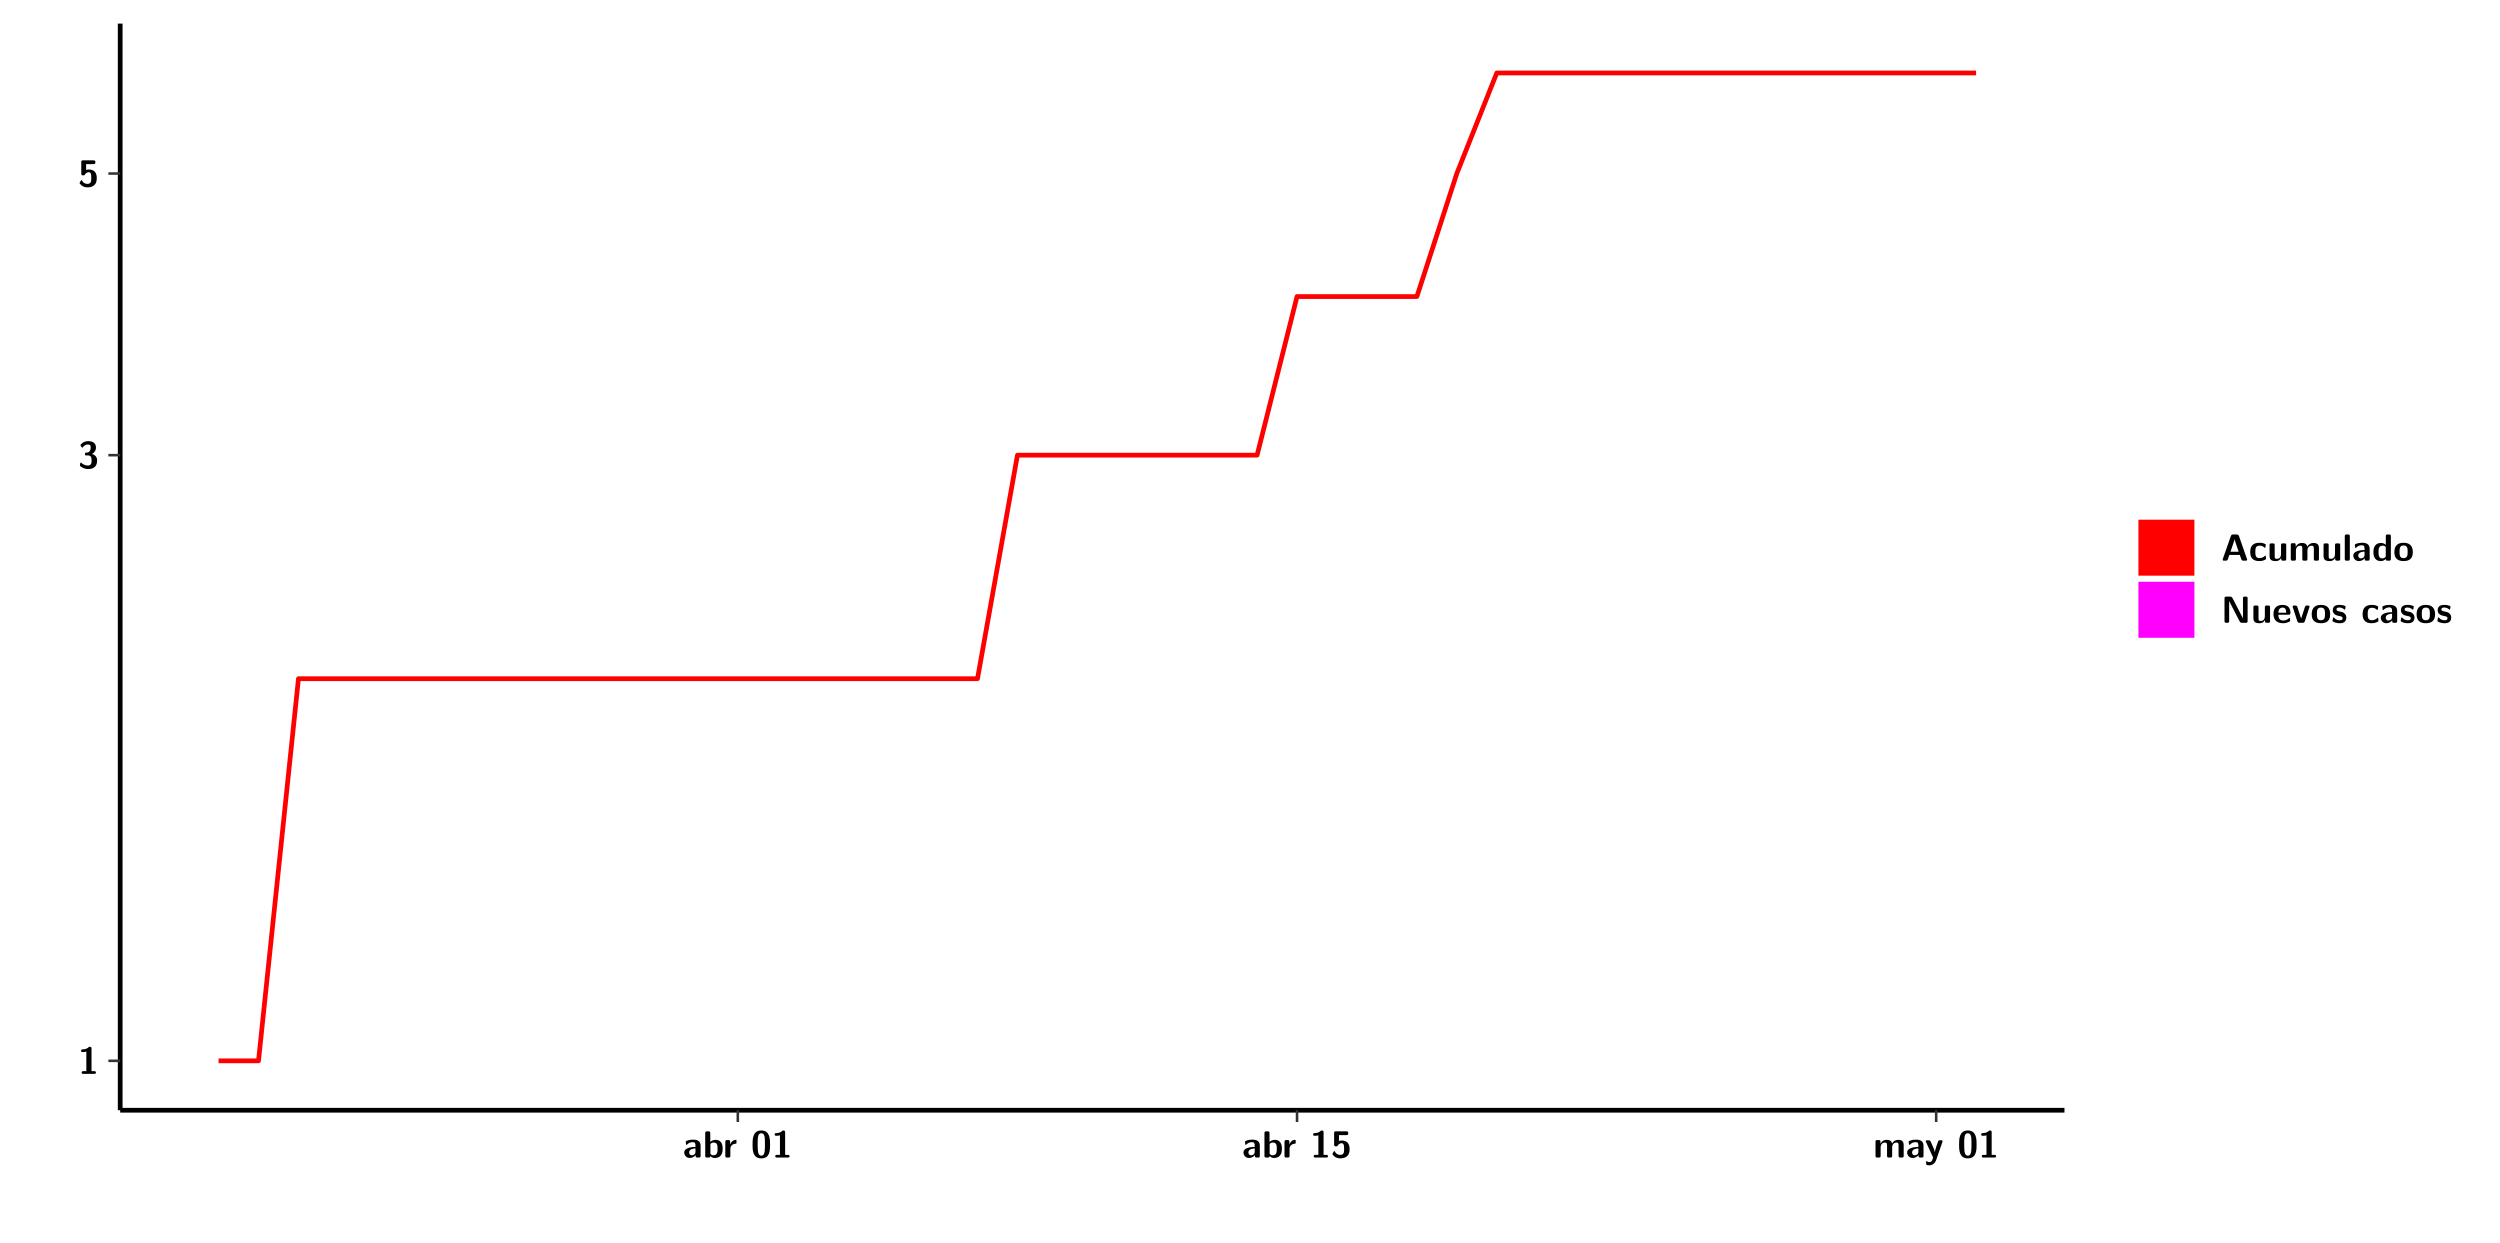
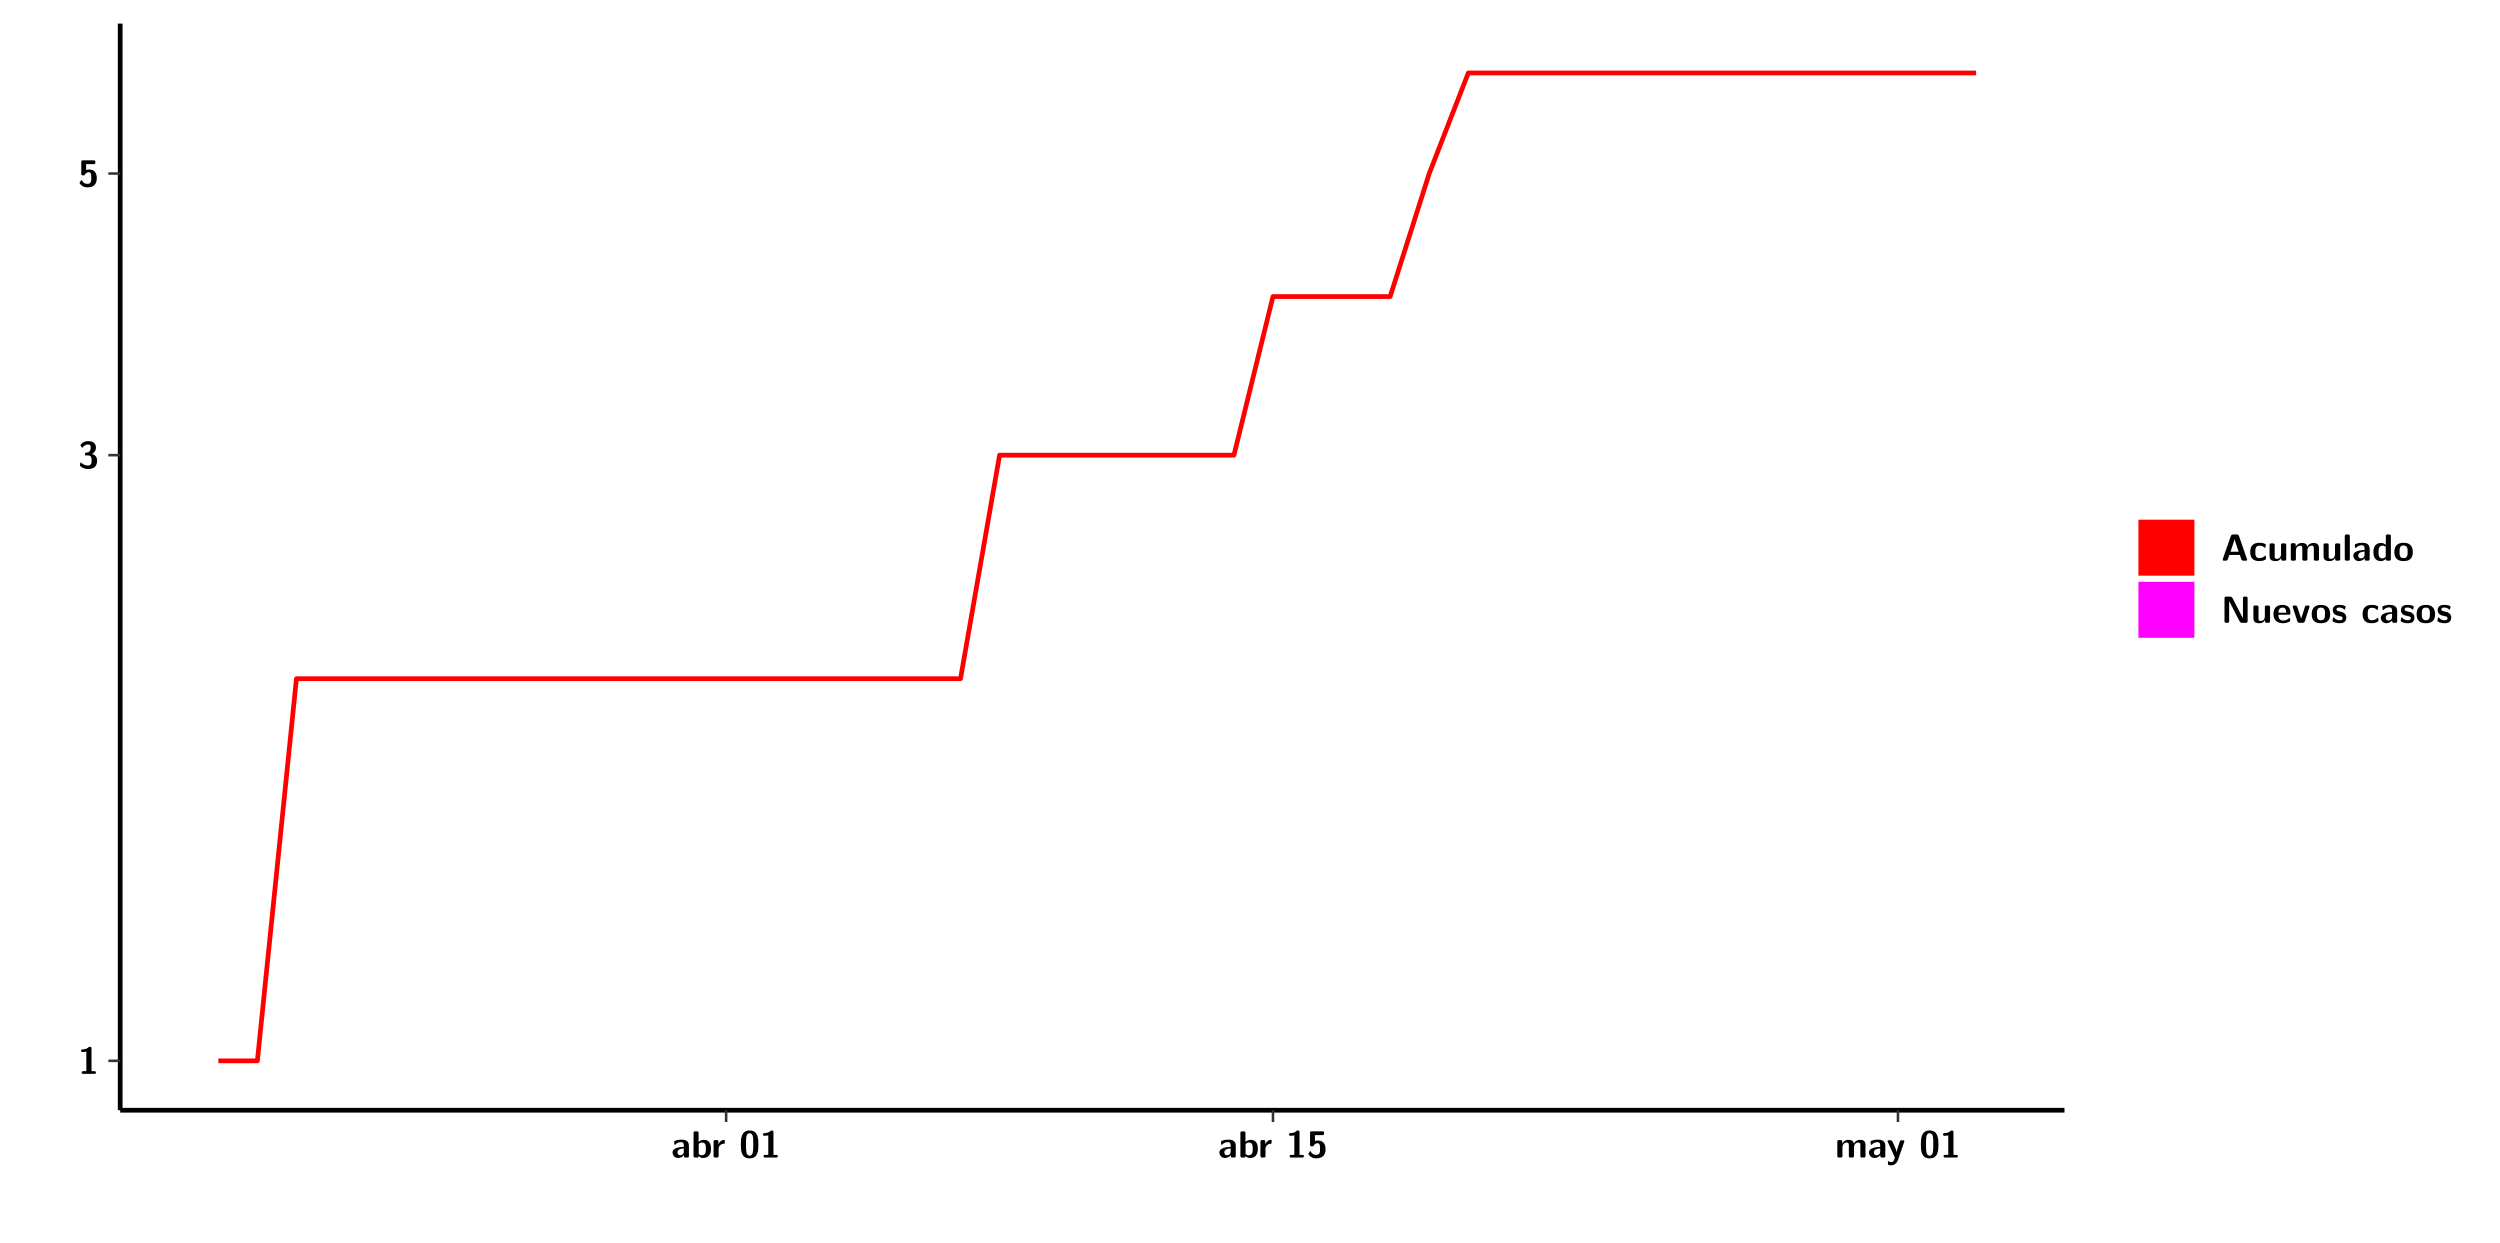
<svg xmlns="http://www.w3.org/2000/svg" xmlns:xlink="http://www.w3.org/1999/xlink" width="579.653pt" height="288pt" viewBox="0 0 579.653 288" version="1.1">
  <defs>
    <g>
      <symbol overflow="visible" id="glyph0-0">
        <path style="stroke:none;" d="" />
      </symbol>
      <symbol overflow="visible" id="glyph0-1">
        <path style="stroke:none;" d="M 3.109 -5.859 C 3.109 -6.016 3.109 -6.281 2.719 -6.281 C 2.547 -6.281 2.516 -6.266 2.406 -6.156 C 2.25 -6.016 1.922 -5.688 1.047 -5.672 C 0.891 -5.672 0.672 -5.609 0.672 -5.359 C 0.672 -5.047 0.969 -5.047 1.094 -5.047 C 1.344 -5.047 1.656 -5.078 1.906 -5.156 L 1.906 -0.625 L 1.234 -0.625 C 1.109 -0.625 0.812 -0.625 0.812 -0.312 C 0.812 0 1.109 0 1.234 0 L 3.719 0 C 3.828 0 4.141 0 4.141 -0.312 C 4.141 -0.625 3.828 -0.625 3.719 -0.625 L 3.109 -0.625 Z M 3.109 -5.859 " />
      </symbol>
      <symbol overflow="visible" id="glyph0-2">
        <path style="stroke:none;" d="M 0.844 -4.859 C 0.906 -4.766 0.953 -4.766 0.969 -4.766 C 1.031 -4.766 1.047 -4.797 1.094 -4.859 C 1.547 -5.5 2.172 -5.5 2.281 -5.5 C 2.844 -5.5 2.922 -5.203 2.922 -4.781 C 2.922 -4.656 2.922 -4.234 2.641 -3.906 C 2.438 -3.656 2.219 -3.641 1.953 -3.625 C 1.859 -3.609 1.688 -3.609 1.672 -3.578 C 1.609 -3.562 1.609 -3.5 1.609 -3.359 L 1.609 -3.203 C 1.609 -2.984 1.609 -2.969 1.844 -2.969 L 2.219 -2.969 C 3.031 -2.969 3.125 -2.469 3.125 -1.797 C 3.125 -1.203 3.062 -0.625 2.266 -0.625 C 1.984 -0.625 1.328 -0.688 0.75 -1.25 C 0.672 -1.328 0.656 -1.328 0.625 -1.328 C 0.531 -1.328 0.516 -1.25 0.516 -1.234 C 0.516 -1.234 0.406 -0.672 0.406 -0.625 C 0.406 -0.516 1.156 0.188 2.312 0.188 C 3.812 0.188 4.406 -0.609 4.406 -1.781 C 4.406 -2.562 3.984 -3.109 3.203 -3.297 C 3.906 -3.688 4.141 -4.266 4.141 -4.766 C 4.141 -6.156 2.891 -6.281 2.328 -6.281 C 1.125 -6.281 0.531 -5.422 0.531 -5.344 C 0.531 -5.297 0.594 -5.219 0.594 -5.219 Z M 0.844 -4.859 " />
      </symbol>
      <symbol overflow="visible" id="glyph0-3">
        <path style="stroke:none;" d="M 1.859 -5.203 L 3.578 -5.203 C 4 -5.203 4 -5.406 4 -5.641 C 4 -5.875 4 -6.078 3.578 -6.078 L 1.141 -6.078 C 0.875 -6.078 0.734 -6.031 0.734 -5.688 L 0.734 -3 C 0.734 -2.609 0.922 -2.594 1.172 -2.594 C 1.391 -2.594 1.469 -2.594 1.594 -2.812 C 1.812 -3.141 2.109 -3.328 2.469 -3.328 C 3.047 -3.328 3.047 -2.656 3.047 -1.969 C 3.047 -1.297 3.047 -0.625 2.125 -0.625 C 1.844 -0.625 1.25 -0.703 0.906 -1.406 C 0.875 -1.453 0.844 -1.5 0.781 -1.5 C 0.719 -1.5 0.703 -1.469 0.656 -1.391 C 0.531 -1.188 0.328 -0.891 0.328 -0.828 C 0.328 -0.75 0.891 0.188 2.141 0.188 C 3.562 0.188 4.328 -0.516 4.328 -1.938 C 4.328 -3.094 3.844 -3.953 2.5 -3.953 C 2.281 -3.953 2.078 -3.922 1.859 -3.844 Z M 1.859 -5.203 " />
      </symbol>
      <symbol overflow="visible" id="glyph0-4">
        <path style="stroke:none;" d="M 4.062 -2.766 C 4.062 -4.156 2.734 -4.156 2.297 -4.156 C 1.891 -4.156 1.453 -4.125 0.859 -3.891 C 0.672 -3.797 0.625 -3.781 0.625 -3.688 C 0.625 -3.625 0.688 -3.109 0.688 -3.047 C 0.703 -2.984 0.75 -2.938 0.812 -2.938 C 0.844 -2.938 0.875 -2.969 0.906 -3 C 1.281 -3.391 1.719 -3.578 2.266 -3.578 C 2.734 -3.578 2.875 -3.297 2.875 -2.781 L 2.875 -2.469 C 2.562 -2.469 0.266 -2.453 0.266 -1.172 C 0.266 -0.547 0.766 0.094 1.531 0.094 C 1.828 0.094 2.484 0.016 2.906 -0.594 L 2.906 -0.422 C 2.906 -0.141 2.969 0 3.328 0 L 3.641 0 C 3.984 0 4.062 -0.109 4.062 -0.422 Z M 2.875 -1.344 C 2.875 -0.531 2.047 -0.531 2.016 -0.531 C 1.641 -0.531 1.406 -0.844 1.406 -1.188 C 1.406 -2.047 2.625 -2.109 2.875 -2.109 Z M 2.875 -1.344 " />
      </symbol>
      <symbol overflow="visible" id="glyph0-5">
        <path style="stroke:none;" d="M 1.703 -5.656 C 1.703 -5.938 1.641 -6.078 1.281 -6.078 L 0.953 -6.078 C 0.641 -6.078 0.531 -5.984 0.531 -5.656 L 0.531 -0.422 C 0.531 -0.109 0.625 0 0.953 0 L 1.312 0 C 1.453 0 1.719 0 1.734 -0.344 C 2.125 0.094 2.578 0.094 2.719 0.094 C 4.578 0.094 4.578 -1.594 4.578 -2.031 C 4.578 -2.453 4.578 -4.109 2.938 -4.109 C 2.219 -4.109 1.781 -3.703 1.703 -3.625 Z M 1.734 -3.172 C 1.844 -3.281 2.109 -3.484 2.5 -3.484 C 3.391 -3.484 3.391 -2.672 3.391 -2.016 C 3.391 -1.375 3.391 -0.531 2.406 -0.531 C 2.047 -0.531 1.828 -0.75 1.734 -0.875 Z M 1.734 -3.172 " />
      </symbol>
      <symbol overflow="visible" id="glyph0-6">
        <path style="stroke:none;" d="M 1.703 -2.016 C 1.703 -2.844 2.391 -3.188 2.938 -3.219 C 3.109 -3.234 3.125 -3.234 3.125 -3.469 L 3.125 -3.875 C 3.125 -4.047 3.125 -4.109 2.969 -4.109 C 2.719 -4.109 2.078 -4.031 1.672 -3.078 L 1.656 -3.078 L 1.656 -3.641 C 1.656 -3.922 1.594 -4.062 1.234 -4.062 L 0.953 -4.062 C 0.641 -4.062 0.531 -3.969 0.531 -3.641 L 0.531 -0.422 C 0.531 -0.109 0.625 0 0.953 0 L 1.281 0 C 1.609 0 1.703 -0.109 1.703 -0.422 Z M 1.703 -2.016 " />
      </symbol>
      <symbol overflow="visible" id="glyph0-7">
        <path style="stroke:none;" d="M 4.438 -3 C 4.438 -4.203 4.438 -6.281 2.406 -6.281 C 0.375 -6.281 0.375 -4.219 0.375 -3 C 0.375 -1.812 0.375 0.188 2.406 0.188 C 4.438 0.188 4.438 -1.781 4.438 -3 Z M 2.406 -0.438 C 1.75 -0.438 1.656 -1.25 1.625 -1.484 C 1.562 -1.953 1.562 -2.766 1.562 -3.125 C 1.562 -3.641 1.562 -4.203 1.625 -4.641 C 1.641 -4.875 1.734 -5.641 2.406 -5.641 C 3.047 -5.641 3.156 -4.906 3.188 -4.734 C 3.25 -4.281 3.25 -3.594 3.25 -3.125 C 3.25 -2.625 3.25 -1.953 3.188 -1.469 C 3.156 -1.234 3.062 -0.438 2.406 -0.438 Z M 2.406 -0.438 " />
      </symbol>
      <symbol overflow="visible" id="glyph0-8">
        <path style="stroke:none;" d="M 7.062 -2.844 C 7.062 -3.75 6.672 -4.109 5.781 -4.109 C 5.156 -4.109 4.688 -3.828 4.359 -3.25 C 4.219 -4.078 3.484 -4.109 3.109 -4.109 C 2.938 -4.109 2.578 -4.109 2.188 -3.828 C 1.906 -3.625 1.734 -3.344 1.672 -3.203 L 1.672 -3.641 C 1.672 -3.922 1.609 -4.062 1.25 -4.062 L 0.953 -4.062 C 0.625 -4.062 0.531 -3.969 0.531 -3.641 L 0.531 -0.422 C 0.531 -0.109 0.625 0 0.953 0 L 1.297 0 C 1.625 0 1.719 -0.109 1.719 -0.422 L 1.719 -2.359 C 1.719 -3.141 2.25 -3.484 2.688 -3.484 C 3.109 -3.484 3.203 -3.297 3.203 -2.828 L 3.203 -0.422 C 3.203 -0.109 3.297 0 3.625 0 L 3.969 0 C 4.297 0 4.391 -0.109 4.391 -0.422 L 4.391 -2.359 C 4.391 -3.141 4.922 -3.484 5.359 -3.484 C 5.781 -3.484 5.875 -3.297 5.875 -2.828 L 5.875 -0.422 C 5.875 -0.109 5.969 0 6.297 0 L 6.641 0 C 6.984 0 7.062 -0.109 7.062 -0.422 Z M 7.062 -2.844 " />
      </symbol>
      <symbol overflow="visible" id="glyph0-9">
        <path style="stroke:none;" d="M 4.109 -3.609 C 4.141 -3.719 4.141 -3.734 4.141 -3.781 C 4.141 -4.016 3.906 -4.016 3.797 -4.016 L 3.609 -4.016 C 3.469 -4.016 3.266 -4.016 3.141 -3.812 C 3.109 -3.766 2.406 -1.828 2.359 -1.25 L 2.344 -1.25 C 2.312 -1.672 1.953 -2.484 1.562 -3.328 C 1.328 -3.891 1.266 -4.016 0.828 -4.016 L 0.594 -4.016 C 0.469 -4.016 0.25 -4.016 0.25 -3.781 C 0.25 -3.75 0.281 -3.688 0.297 -3.641 L 1.953 0 C 1.891 0.188 1.859 0.281 1.828 0.375 C 1.734 0.656 1.578 1.047 1.109 1.047 C 0.812 1.047 0.609 0.922 0.516 0.875 C 0.469 0.844 0.453 0.828 0.422 0.828 C 0.391 0.828 0.312 0.859 0.312 0.969 C 0.312 1.031 0.375 1.641 0.391 1.672 C 0.469 1.781 0.953 1.797 1.094 1.797 C 2.172 1.797 2.609 0.766 2.672 0.547 Z M 4.109 -3.609 " />
      </symbol>
      <symbol overflow="visible" id="glyph0-10">
        <path style="stroke:none;" d="M 4.156 -5.703 C 4.031 -6.078 3.766 -6.078 3.594 -6.078 L 2.828 -6.078 C 2.641 -6.078 2.391 -6.078 2.266 -5.703 L 0.406 -0.406 C 0.375 -0.297 0.375 -0.281 0.375 -0.234 C 0.375 0 0.594 0 0.703 0 L 1.031 0 C 1.188 0 1.453 0 1.578 -0.344 L 1.922 -1.328 L 4.344 -1.328 L 4.641 -0.484 C 4.75 -0.172 4.812 0 5.234 0 L 5.703 0 C 5.828 0 6.047 0 6.047 -0.234 C 6.047 -0.281 6.047 -0.297 6 -0.406 Z M 2.812 -3.938 C 2.938 -4.328 3.062 -4.656 3.125 -4.969 L 3.141 -4.969 C 3.188 -4.766 3.188 -4.75 3.25 -4.547 L 4.078 -2.078 L 2.188 -2.078 Z M 2.812 -3.938 " />
      </symbol>
      <symbol overflow="visible" id="glyph0-11">
        <path style="stroke:none;" d="M 4 -0.438 C 4 -0.531 3.969 -0.938 3.953 -1.047 C 3.953 -1.078 3.938 -1.172 3.844 -1.172 C 3.812 -1.172 3.797 -1.172 3.703 -1.078 C 3.562 -0.953 3.141 -0.594 2.422 -0.594 C 1.516 -0.594 1.516 -1.469 1.516 -2.031 C 1.516 -2.75 1.562 -3.484 2.453 -3.484 C 3.031 -3.484 3.266 -3.344 3.578 -3.078 C 3.688 -2.984 3.703 -2.984 3.734 -2.984 C 3.828 -2.984 3.844 -3.062 3.844 -3.094 C 3.859 -3.172 3.953 -3.656 3.953 -3.703 C 3.953 -3.781 3.891 -3.812 3.75 -3.891 C 3.328 -4.078 3.062 -4.156 2.453 -4.156 C 1.141 -4.156 0.328 -3.547 0.328 -2.016 C 0.328 -0.562 1.078 0.094 2.406 0.094 C 2.641 0.094 3.172 0.094 3.75 -0.203 C 4 -0.344 4 -0.344 4 -0.438 Z M 4 -0.438 " />
      </symbol>
      <symbol overflow="visible" id="glyph0-12">
        <path style="stroke:none;" d="M 4.391 -3.594 C 4.391 -3.875 4.328 -4.016 3.969 -4.016 L 3.609 -4.016 C 3.281 -4.016 3.188 -3.906 3.188 -3.594 L 3.188 -1.516 C 3.188 -0.938 2.891 -0.438 2.266 -0.438 C 1.766 -0.438 1.719 -0.562 1.719 -1.031 L 1.719 -3.594 C 1.719 -3.875 1.656 -4.016 1.297 -4.016 L 0.953 -4.016 C 0.625 -4.016 0.531 -3.922 0.531 -3.594 L 0.531 -1.109 C 0.531 -0.172 1.031 0.094 1.953 0.094 C 2.188 0.094 2.812 0.094 3.219 -0.656 L 3.219 -0.422 C 3.219 -0.141 3.281 0 3.641 0 L 3.969 0 C 4.297 0 4.391 -0.109 4.391 -0.422 Z M 4.391 -3.594 " />
      </symbol>
      <symbol overflow="visible" id="glyph0-13">
        <path style="stroke:none;" d="M 1.703 -5.656 C 1.703 -5.938 1.641 -6.078 1.281 -6.078 L 0.953 -6.078 C 0.641 -6.078 0.531 -5.984 0.531 -5.656 L 0.531 -0.422 C 0.531 -0.109 0.625 0 0.953 0 L 1.281 0 C 1.609 0 1.703 -0.109 1.703 -0.422 Z M 1.703 -5.656 " />
      </symbol>
      <symbol overflow="visible" id="glyph0-14">
        <path style="stroke:none;" d="M 4.375 -5.656 C 4.375 -5.938 4.312 -6.078 3.953 -6.078 L 3.625 -6.078 C 3.297 -6.078 3.203 -5.969 3.203 -5.656 L 3.203 -3.672 C 2.812 -4.047 2.375 -4.109 2.109 -4.109 C 0.328 -4.109 0.328 -2.422 0.328 -2 C 0.328 -1.594 0.328 0.094 2.062 0.094 C 2.422 0.094 2.812 -0.016 3.188 -0.406 C 3.188 -0.094 3.297 0 3.609 0 L 3.953 0 C 4.281 0 4.375 -0.109 4.375 -0.422 Z M 3.188 -1.094 C 3.188 -0.953 3.188 -0.875 2.922 -0.688 C 2.703 -0.547 2.5 -0.531 2.406 -0.531 C 1.516 -0.531 1.516 -1.344 1.516 -2 C 1.516 -2.656 1.516 -3.484 2.5 -3.484 C 2.75 -3.484 2.984 -3.391 3.188 -3.203 Z M 3.188 -1.094 " />
      </symbol>
      <symbol overflow="visible" id="glyph0-15">
        <path style="stroke:none;" d="M 4.547 -1.969 C 4.547 -3.406 3.844 -4.156 2.406 -4.156 C 0.953 -4.156 0.266 -3.391 0.266 -1.969 C 0.266 -0.547 1.031 0.094 2.406 0.094 C 3.781 0.094 4.547 -0.531 4.547 -1.969 Z M 2.406 -0.594 C 1.469 -0.594 1.469 -1.375 1.469 -2.078 C 1.469 -2.75 1.469 -3.531 2.406 -3.531 C 3.344 -3.531 3.344 -2.766 3.344 -2.078 C 3.344 -1.391 3.344 -0.594 2.406 -0.594 Z M 2.406 -0.594 " />
      </symbol>
      <symbol overflow="visible" id="glyph0-16">
        <path style="stroke:none;" d="M 2.656 -5.734 C 2.469 -6.078 2.203 -6.078 2.031 -6.078 L 1.219 -6.078 C 0.906 -6.078 0.797 -5.984 0.797 -5.656 L 0.797 -0.422 C 0.797 -0.109 0.891 0 1.219 0 L 1.453 0 C 1.781 0 1.875 -0.109 1.875 -0.422 L 1.875 -5.016 L 1.891 -5.016 L 4.297 -0.344 C 4.484 0 4.75 0 4.922 0 L 5.734 0 C 6.062 0 6.156 -0.109 6.156 -0.422 L 6.156 -5.656 C 6.156 -5.938 6.094 -6.078 5.734 -6.078 L 5.5 -6.078 C 5.156 -6.078 5.078 -5.969 5.078 -5.656 L 5.078 -1.062 L 5.062 -1.062 Z M 2.656 -5.734 " />
      </symbol>
      <symbol overflow="visible" id="glyph0-17">
        <path style="stroke:none;" d="M 3.781 -1.875 C 3.984 -1.875 4.203 -1.891 4.203 -2.281 C 4.203 -3.406 3.672 -4.156 2.359 -4.156 C 0.969 -4.156 0.266 -3.375 0.266 -2.047 C 0.266 -0.609 1.109 0.094 2.484 0.094 C 2.812 0.094 3.312 0.047 3.891 -0.234 C 4.078 -0.328 4.141 -0.359 4.141 -0.469 C 4.141 -0.531 4.125 -0.781 4.109 -0.844 C 4.078 -1.125 4.062 -1.125 3.984 -1.125 C 3.953 -1.125 3.938 -1.125 3.844 -1.047 C 3.328 -0.594 2.797 -0.531 2.516 -0.531 C 1.531 -0.531 1.422 -1.312 1.391 -1.875 Z M 1.406 -2.344 C 1.422 -2.875 1.609 -3.531 2.359 -3.531 C 3.062 -3.531 3.203 -3.031 3.219 -2.344 Z M 1.406 -2.344 " />
      </symbol>
      <symbol overflow="visible" id="glyph0-18">
        <path style="stroke:none;" d="M 4.109 -3.609 C 4.141 -3.719 4.141 -3.75 4.141 -3.766 C 4.141 -4.016 3.922 -4.016 3.797 -4.016 L 3.609 -4.016 C 3.25 -4.016 3.141 -3.891 3.062 -3.641 L 2.203 -0.984 L 1.328 -3.641 C 1.266 -3.828 1.203 -4.016 0.781 -4.016 L 0.578 -4.016 C 0.453 -4.016 0.234 -4.016 0.234 -3.766 C 0.234 -3.75 0.234 -3.719 0.266 -3.609 L 1.312 -0.375 C 1.438 0 1.703 0 1.859 0 L 2.5 0 C 2.672 0 2.938 0 3.062 -0.375 Z M 4.109 -3.609 " />
      </symbol>
      <symbol overflow="visible" id="glyph0-19">
        <path style="stroke:none;" d="M 3.469 -1.234 C 3.469 -1.734 3.203 -2.031 3.047 -2.172 C 2.703 -2.484 2.391 -2.547 2.031 -2.609 C 1.547 -2.703 1.188 -2.766 1.188 -3.109 C 1.188 -3.469 1.484 -3.547 1.828 -3.547 C 2.406 -3.547 2.719 -3.328 2.953 -3.125 C 3.047 -3.047 3.062 -3.047 3.094 -3.047 C 3.188 -3.047 3.203 -3.125 3.203 -3.156 C 3.219 -3.219 3.312 -3.719 3.312 -3.766 C 3.312 -3.906 2.844 -4.031 2.75 -4.062 C 2.406 -4.156 2.125 -4.156 1.891 -4.156 C 1.5 -4.156 0.328 -4.156 0.328 -2.906 C 0.328 -2.484 0.516 -2.219 0.75 -2 C 1.062 -1.734 1.406 -1.672 1.906 -1.562 C 2.156 -1.531 2.609 -1.453 2.609 -1.062 C 2.609 -0.656 2.266 -0.594 1.922 -0.594 C 1.531 -0.594 1.047 -0.703 0.625 -1.188 C 0.594 -1.234 0.562 -1.266 0.516 -1.266 C 0.422 -1.266 0.406 -1.188 0.391 -1.125 C 0.375 -1.016 0.266 -0.516 0.266 -0.422 C 0.266 -0.266 0.922 -0.062 0.922 -0.047 C 1.406 0.094 1.766 0.094 1.922 0.094 C 2.359 0.094 3.469 0.062 3.469 -1.234 Z M 3.469 -1.234 " />
      </symbol>
    </g>
    <clipPath id="clip1">
      <path d="M 0 0 L 576.008 0 L 576.008 288 L 0 288 Z M 0 0 " />
    </clipPath>
    <clipPath id="clip2">
      <path d="M 27.867 5.477 L 478.672 5.477 L 478.672 257.414 L 27.867 257.414 Z M 27.867 5.477 " />
    </clipPath>
  </defs>
  <g id="surface1">
    <g clip-path="url(#clip1)" clip-rule="nonzero">
      <path style="fill-rule:nonzero;fill:rgb(100%,100%,100%);fill-opacity:1;stroke-width:0.598;stroke-linecap:round;stroke-linejoin:round;stroke:rgb(100%,100%,100%);stroke-opacity:1;stroke-miterlimit:10;" d="M 0 0 L 0 288.004 L 576.008 288.004 L 576.008 0 Z M 0 0 " transform="matrix(1,0,0,-1,0,288)" />
    </g>
    <g clip-path="url(#clip2)" clip-rule="nonzero">
      <path style=" stroke:none;fill-rule:nonzero;fill:rgb(100%,100%,100%);fill-opacity:1;" d="M 27.867 257.414 L 27.867 5.477 L 478.672 5.477 L 478.672 257.414 Z M 27.867 257.414 " />
    </g>
-     <path style="fill:none;stroke-width:1.096;stroke-linecap:butt;stroke-linejoin:round;stroke:rgb(100%,0%,0%);stroke-opacity:1;stroke-miterlimit:10;" d="M 50.672 42.031 L 59.938 42.031 L 69.203 130.641 L 226.645 130.641 L 235.91 182.469 L 291.473 182.469 L 300.734 219.242 L 328.523 219.242 L 337.777 247.766 L 347.043 271.078 L 458.18 271.078 " transform="matrix(1,0,0,-1,0,288)" />
+     <path style="fill:none;stroke-width:1.096;stroke-linecap:butt;stroke-linejoin:round;stroke:rgb(100%,0%,0%);stroke-opacity:1;stroke-miterlimit:10;" d="M 50.621 42.031 L 59.676 42.031 L 68.734 130.641 L 222.707 130.641 L 231.766 182.469 L 286.102 182.469 L 295.156 219.242 L 322.324 219.242 L 331.383 247.766 L 340.438 271.078 L 458.18 271.078 " transform="matrix(1,0,0,-1,0,288)" />
    <path style="fill:none;stroke-width:1.096;stroke-linecap:butt;stroke-linejoin:round;stroke:rgb(0%,0%,0%);stroke-opacity:1;stroke-miterlimit:10;" d="M 27.867 30.586 L 27.867 282.523 " transform="matrix(1,0,0,-1,0,288)" />
    <g style="fill:rgb(0%,0%,0%);fill-opacity:1;">
      <use xlink:href="#glyph0-1" x="18.112" y="248.986" />
    </g>
    <g style="fill:rgb(0%,0%,0%);fill-opacity:1;">
      <use xlink:href="#glyph0-2" x="18.112" y="108.563" />
    </g>
    <g style="fill:rgb(0%,0%,0%);fill-opacity:1;">
      <use xlink:href="#glyph0-3" x="18.112" y="43.258" />
    </g>
    <path style="fill:none;stroke-width:0.598;stroke-linecap:butt;stroke-linejoin:round;stroke:rgb(20%,20%,20%);stroke-opacity:1;stroke-miterlimit:10;" d="M 25.125 42.031 L 27.867 42.031 " transform="matrix(1,0,0,-1,0,288)" />
    <path style="fill:none;stroke-width:0.598;stroke-linecap:butt;stroke-linejoin:round;stroke:rgb(20%,20%,20%);stroke-opacity:1;stroke-miterlimit:10;" d="M 25.125 182.469 L 27.867 182.469 " transform="matrix(1,0,0,-1,0,288)" />
    <path style="fill:none;stroke-width:0.598;stroke-linecap:butt;stroke-linejoin:round;stroke:rgb(20%,20%,20%);stroke-opacity:1;stroke-miterlimit:10;" d="M 25.125 247.766 L 27.867 247.766 " transform="matrix(1,0,0,-1,0,288)" />
    <path style="fill:none;stroke-width:1.096;stroke-linecap:butt;stroke-linejoin:round;stroke:rgb(0%,0%,0%);stroke-opacity:1;stroke-miterlimit:10;" d="M 27.867 30.586 L 478.672 30.586 " transform="matrix(1,0,0,-1,0,288)" />
-     <path style="fill:none;stroke-width:0.598;stroke-linecap:butt;stroke-linejoin:round;stroke:rgb(20%,20%,20%);stroke-opacity:1;stroke-miterlimit:10;" d="M 171.07 27.848 L 171.07 30.586 " transform="matrix(1,0,0,-1,0,288)" />
-     <path style="fill:none;stroke-width:0.598;stroke-linecap:butt;stroke-linejoin:round;stroke:rgb(20%,20%,20%);stroke-opacity:1;stroke-miterlimit:10;" d="M 300.734 27.848 L 300.734 30.586 " transform="matrix(1,0,0,-1,0,288)" />
-     <path style="fill:none;stroke-width:0.598;stroke-linecap:butt;stroke-linejoin:round;stroke:rgb(20%,20%,20%);stroke-opacity:1;stroke-miterlimit:10;" d="M 448.922 27.848 L 448.922 30.586 " transform="matrix(1,0,0,-1,0,288)" />
+     <path style="fill:none;stroke-width:0.598;stroke-linecap:butt;stroke-linejoin:round;stroke:rgb(20%,20%,20%);stroke-opacity:1;stroke-miterlimit:10;" d="M 168.359 27.848 L 168.359 30.586 " transform="matrix(1,0,0,-1,0,288)" />
+     <path style="fill:none;stroke-width:0.598;stroke-linecap:butt;stroke-linejoin:round;stroke:rgb(20%,20%,20%);stroke-opacity:1;stroke-miterlimit:10;" d="M 295.156 27.848 L 295.156 30.586 " transform="matrix(1,0,0,-1,0,288)" />
+     <path style="fill:none;stroke-width:0.598;stroke-linecap:butt;stroke-linejoin:round;stroke:rgb(20%,20%,20%);stroke-opacity:1;stroke-miterlimit:10;" d="M 440.066 27.848 L 440.066 30.586 " transform="matrix(1,0,0,-1,0,288)" />
    <g style="fill:rgb(0%,0%,0%);fill-opacity:1;">
-       <use xlink:href="#glyph0-4" x="158.38" y="268.394" />
-       <use xlink:href="#glyph0-5" x="162.983" y="268.394" />
+       <use xlink:href="#glyph0-4" x="155.671" y="268.394" />
+       <use xlink:href="#glyph0-5" x="160.274" y="268.394" />
    </g>
    <g style="fill:rgb(0%,0%,0%);fill-opacity:1;">
-       <use xlink:href="#glyph0-6" x="167.639" y="268.394" />
+       <use xlink:href="#glyph0-6" x="164.921" y="268.394" />
    </g>
    <g style="fill:rgb(0%,0%,0%);fill-opacity:1;">
-       <use xlink:href="#glyph0-7" x="174.111" y="268.394" />
-       <use xlink:href="#glyph0-1" x="178.933" y="268.394" />
+       <use xlink:href="#glyph0-7" x="171.402" y="268.394" />
+       <use xlink:href="#glyph0-1" x="176.224" y="268.394" />
    </g>
    <g style="fill:rgb(0%,0%,0%);fill-opacity:1;">
-       <use xlink:href="#glyph0-4" x="288.044" y="268.394" />
-       <use xlink:href="#glyph0-5" x="292.647" y="268.394" />
+       <use xlink:href="#glyph0-4" x="282.465" y="268.394" />
+       <use xlink:href="#glyph0-5" x="287.068" y="268.394" />
    </g>
    <g style="fill:rgb(0%,0%,0%);fill-opacity:1;">
-       <use xlink:href="#glyph0-6" x="297.294" y="268.394" />
+       <use xlink:href="#glyph0-6" x="291.715" y="268.394" />
    </g>
    <g style="fill:rgb(0%,0%,0%);fill-opacity:1;">
-       <use xlink:href="#glyph0-1" x="303.775" y="268.394" />
-       <use xlink:href="#glyph0-3" x="308.597" y="268.394" />
+       <use xlink:href="#glyph0-1" x="298.196" y="268.394" />
+       <use xlink:href="#glyph0-3" x="303.018" y="268.394" />
    </g>
    <g style="fill:rgb(0%,0%,0%);fill-opacity:1;">
-       <use xlink:href="#glyph0-8" x="434.329" y="268.394" />
-       <use xlink:href="#glyph0-4" x="441.927" y="268.394" />
+       <use xlink:href="#glyph0-8" x="425.472" y="268.394" />
+       <use xlink:href="#glyph0-4" x="433.07" y="268.394" />
    </g>
    <g style="fill:rgb(0%,0%,0%);fill-opacity:1;">
-       <use xlink:href="#glyph0-9" x="446.258" y="268.394" />
+       <use xlink:href="#glyph0-9" x="437.401" y="268.394" />
    </g>
    <g style="fill:rgb(0%,0%,0%);fill-opacity:1;">
-       <use xlink:href="#glyph0-7" x="453.859" y="268.394" />
-       <use xlink:href="#glyph0-1" x="458.681" y="268.394" />
+       <use xlink:href="#glyph0-7" x="445.002" y="268.394" />
+       <use xlink:href="#glyph0-1" x="449.824" y="268.394" />
    </g>
    <path style=" stroke:none;fill-rule:nonzero;fill:rgb(100%,100%,100%);fill-opacity:1;" d="M 489.629 154.062 L 489.629 108.828 L 570.527 108.828 L 570.527 154.062 Z M 489.629 154.062 " />
    <path style=" stroke:none;fill-rule:nonzero;fill:rgb(100%,0%,0%);fill-opacity:1;" d="M 495.816 133.477 L 495.816 120.496 L 508.797 120.496 L 508.797 133.477 Z M 495.816 133.477 " />
    <path style=" stroke:none;fill-rule:nonzero;fill:rgb(100%,0%,100%);fill-opacity:1;" d="M 495.816 147.875 L 495.816 134.891 L 508.797 134.891 L 508.797 147.875 Z M 495.816 147.875 " />
    <g style="fill:rgb(0%,0%,0%);fill-opacity:1;">
      <use xlink:href="#glyph0-10" x="514.979" y="130.002" />
      <use xlink:href="#glyph0-11" x="521.408" y="130.002" />
      <use xlink:href="#glyph0-12" x="525.694" y="130.002" />
      <use xlink:href="#glyph0-8" x="530.613" y="130.002" />
      <use xlink:href="#glyph0-12" x="538.212" y="130.002" />
      <use xlink:href="#glyph0-13" x="543.131" y="130.002" />
      <use xlink:href="#glyph0-4" x="545.372" y="130.002" />
      <use xlink:href="#glyph0-14" x="549.975" y="130.002" />
      <use xlink:href="#glyph0-15" x="554.894" y="130.002" />
    </g>
    <g style="fill:rgb(0%,0%,0%);fill-opacity:1;">
      <use xlink:href="#glyph0-16" x="514.979" y="144.408" />
      <use xlink:href="#glyph0-12" x="521.944" y="144.408" />
      <use xlink:href="#glyph0-17" x="526.864" y="144.408" />
      <use xlink:href="#glyph0-18" x="531.345" y="144.408" />
      <use xlink:href="#glyph0-15" x="535.728" y="144.408" />
      <use xlink:href="#glyph0-19" x="540.55" y="144.408" />
    </g>
    <g style="fill:rgb(0%,0%,0%);fill-opacity:1;">
      <use xlink:href="#glyph0-11" x="547.465" y="144.408" />
      <use xlink:href="#glyph0-4" x="551.751" y="144.408" />
      <use xlink:href="#glyph0-19" x="556.354" y="144.408" />
      <use xlink:href="#glyph0-15" x="560.051" y="144.408" />
      <use xlink:href="#glyph0-19" x="564.872" y="144.408" />
    </g>
  </g>
</svg>
